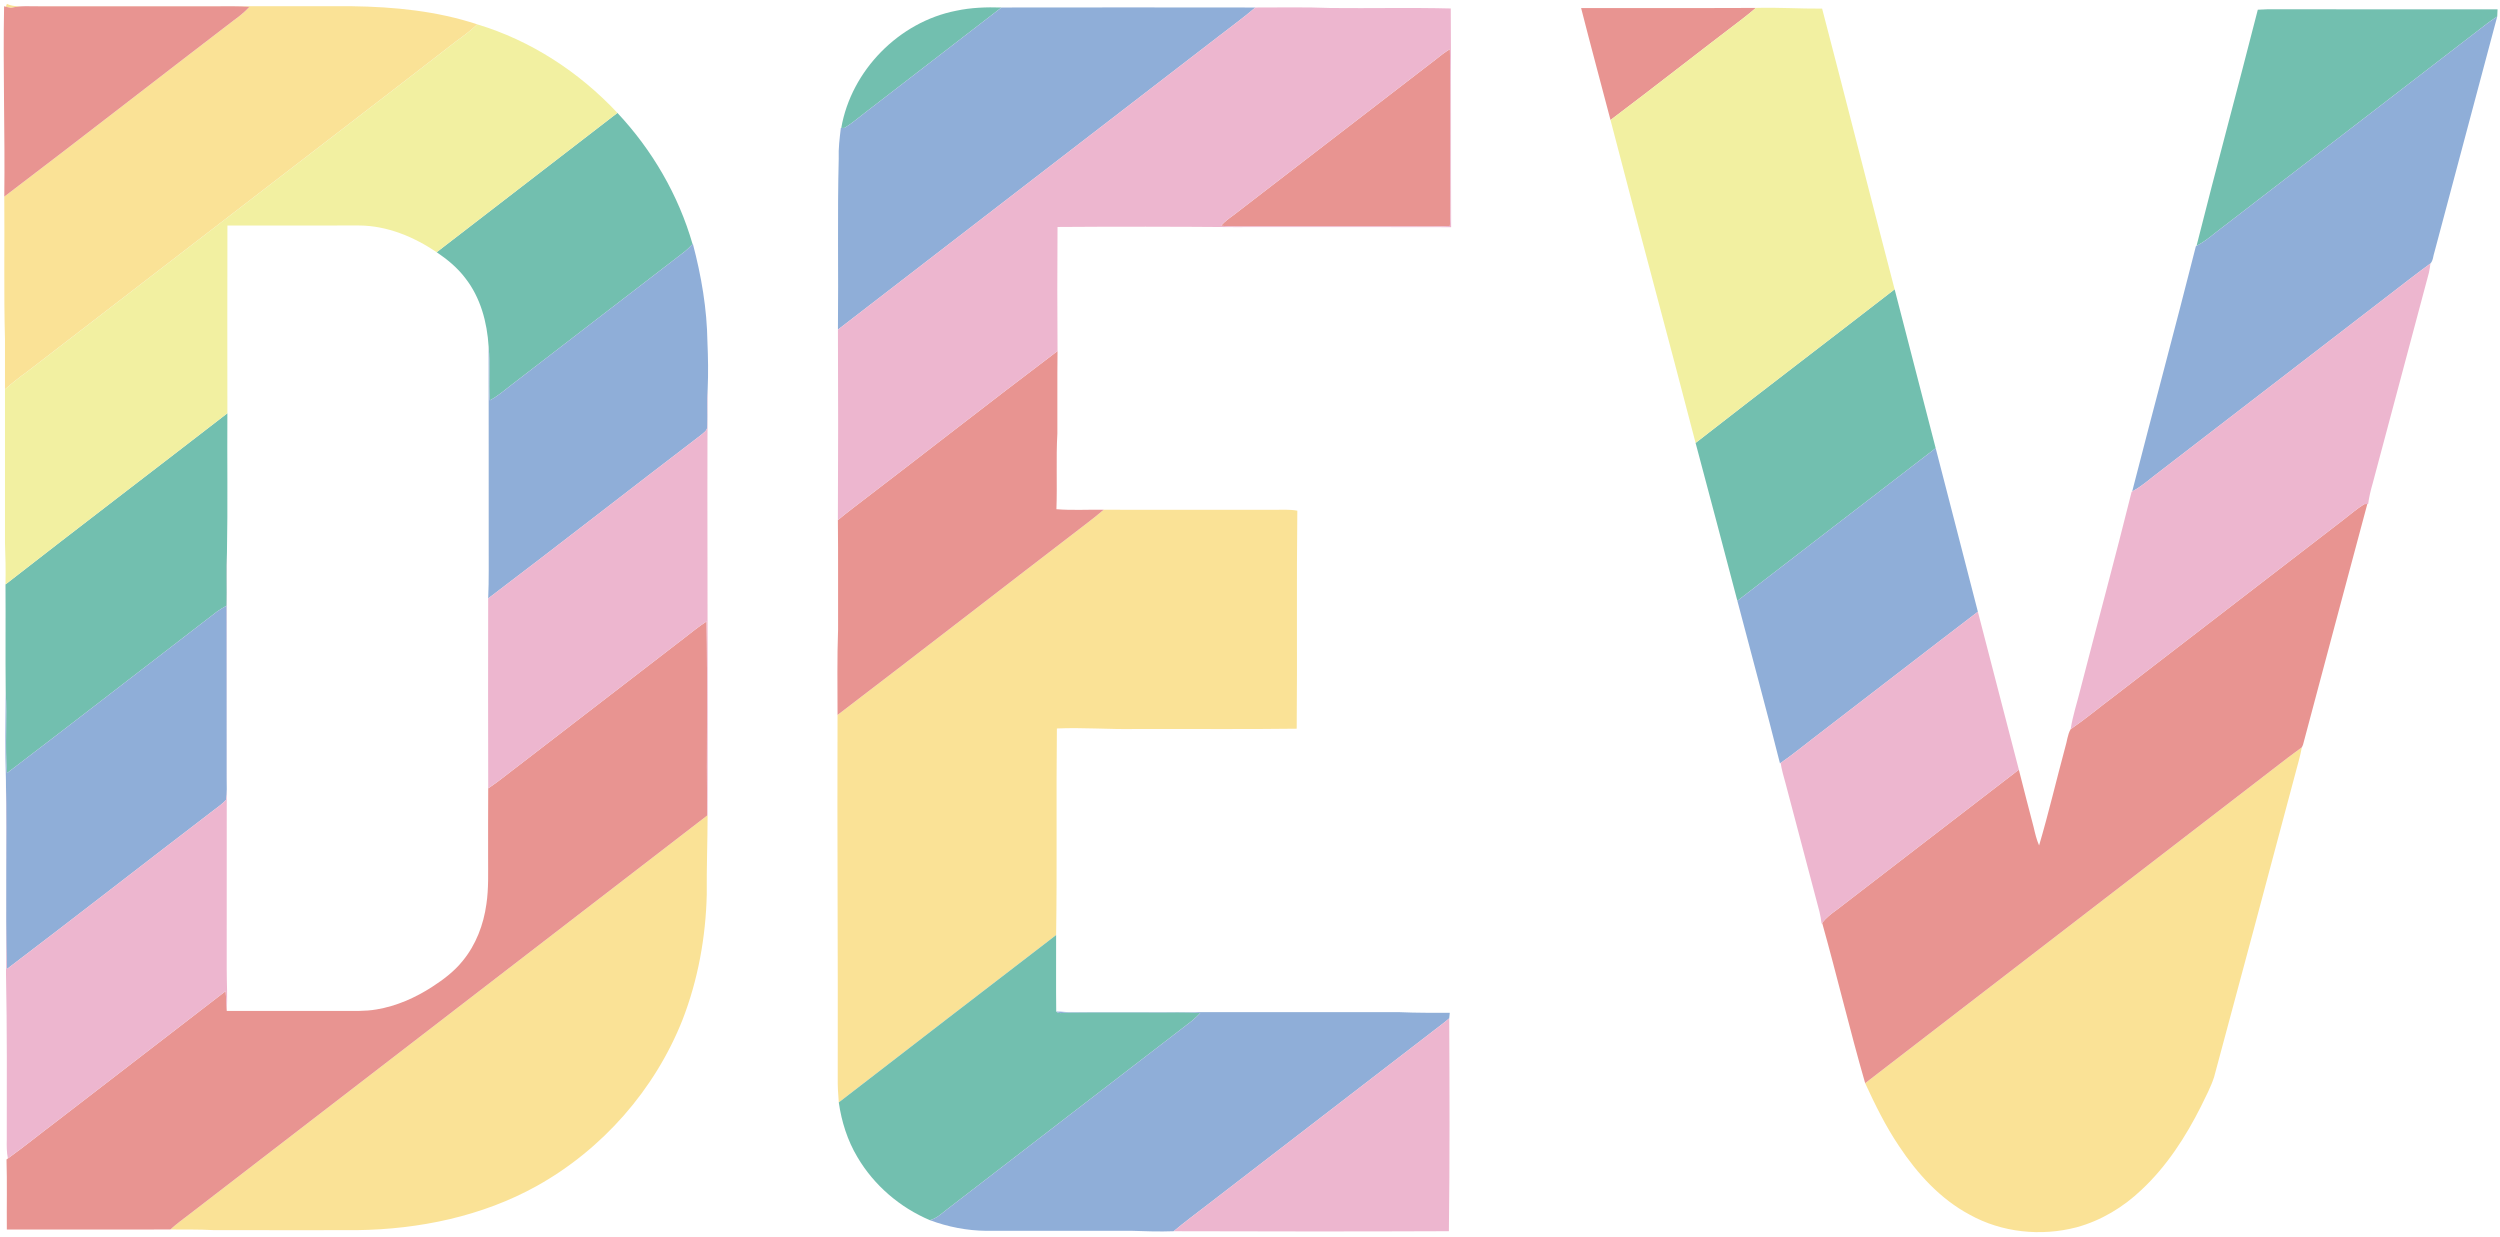
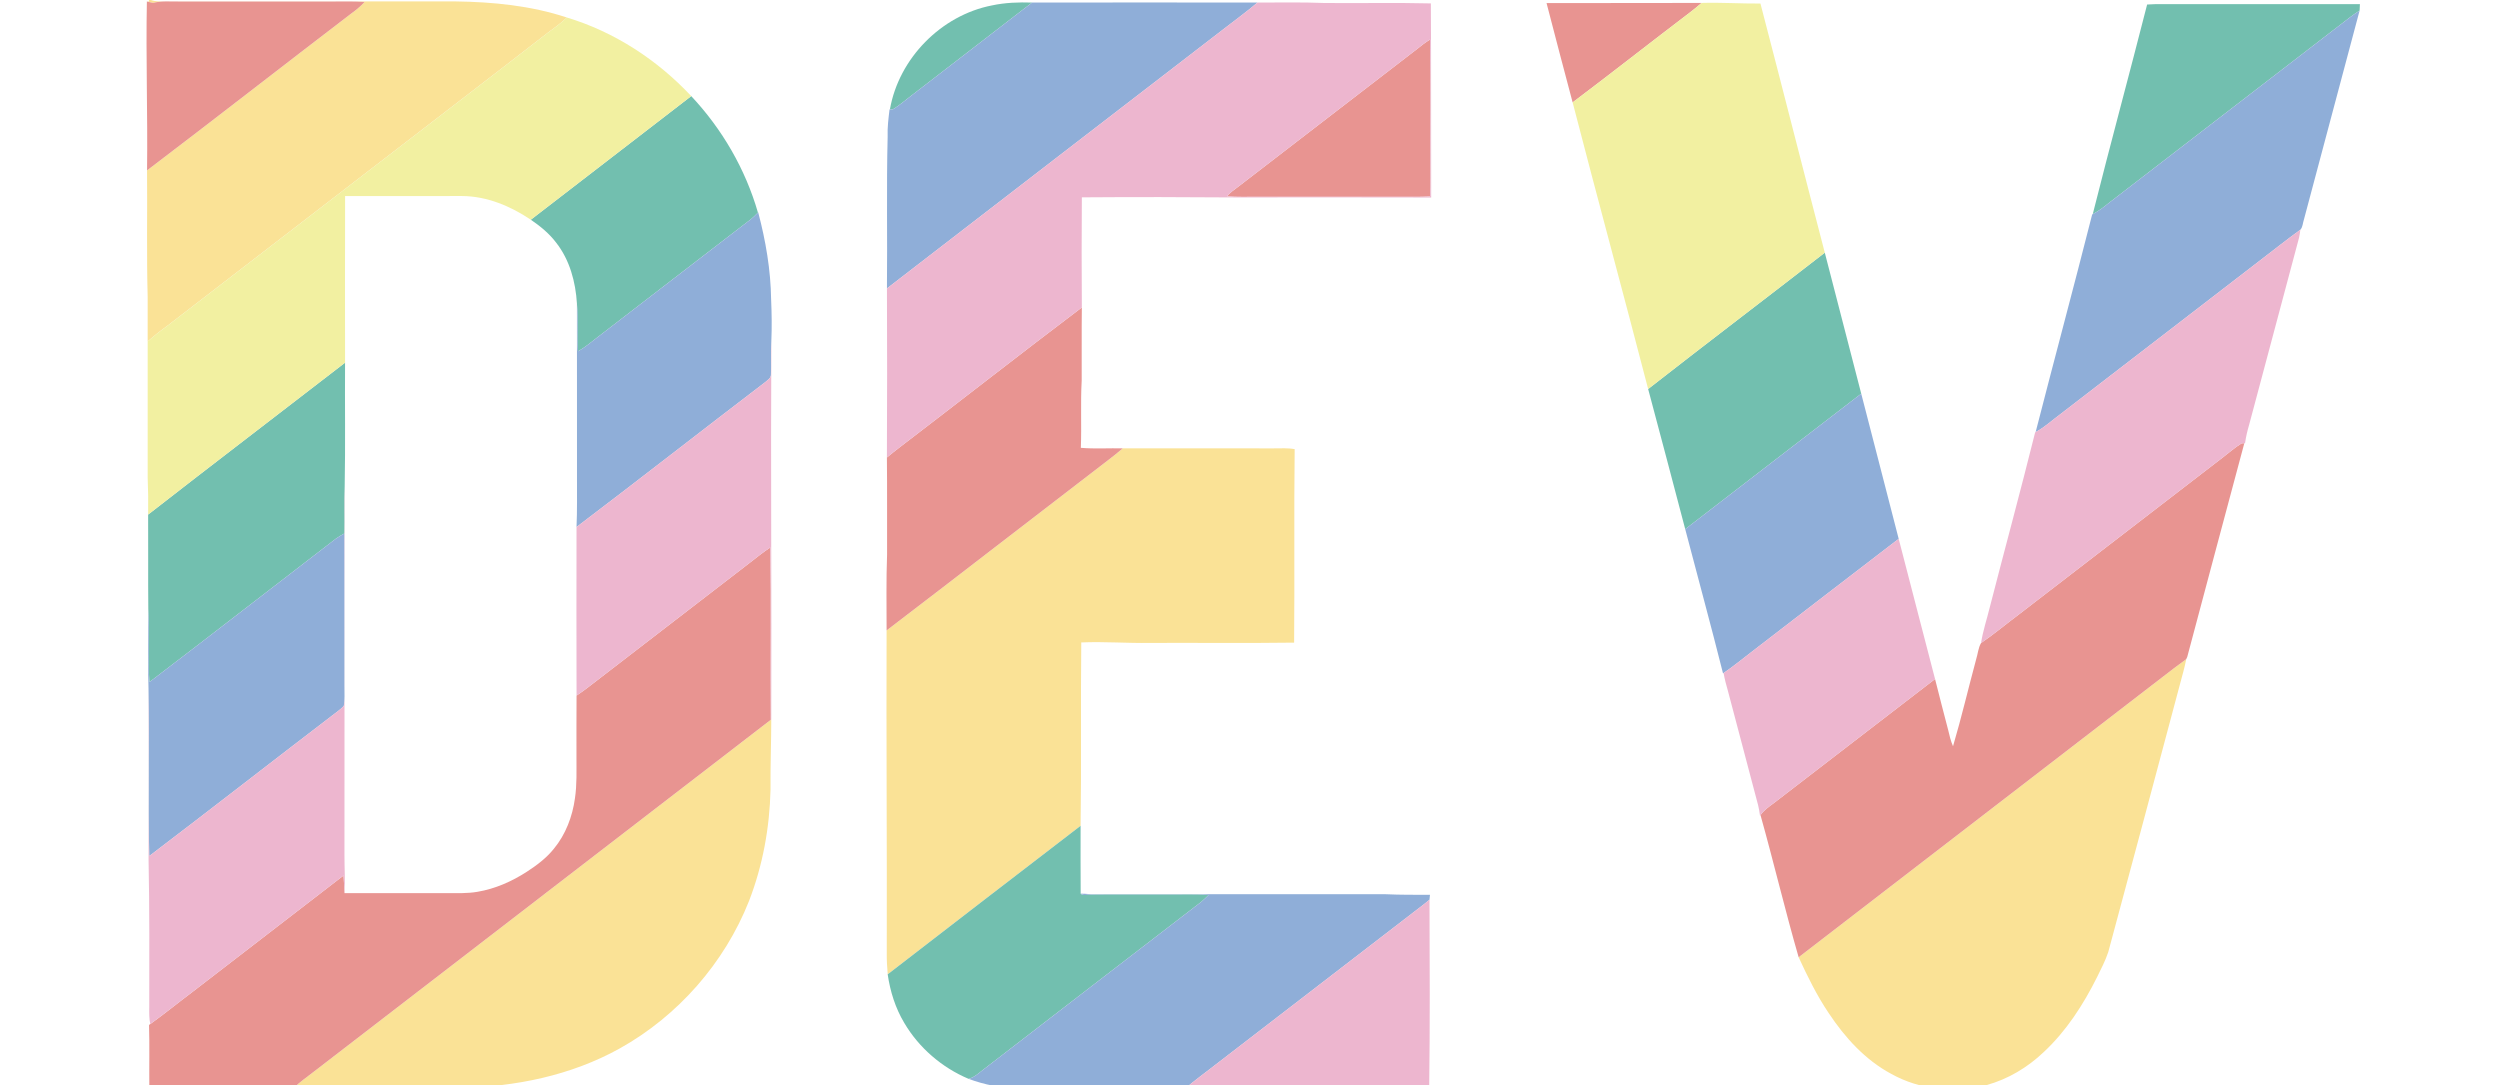
- <svg xmlns="http://www.w3.org/2000/svg" width="1009pt" height="499pt" viewBox="0 0 1009 499">
+ <svg xmlns="http://www.w3.org/2000/svg" viewBox="-65.143 1.867 1136.859 493.284" width="1009pt" height="437.806pt">
  <g fill="#fae296">
    <path d="M2.34 2.71c.11-.28.34-.85.45-1.14 2.89 1.39 6.13.82 9.21.92 43.33-.01 86.67-.03 130 .02 17.08.24 34.34 1.92 50.63 7.32-2.71 2.59-5.74 4.82-8.77 7.01-26.46 20.57-53.11 40.9-79.64 61.38-31.12 23.88-62.12 47.91-93.24 71.79-3.1 2.23-6.1 4.6-8.97 7.13-.02-6.71-.02-13.43 0-20.15-.52-19.2-.11-38.42-.28-57.63 30.98-23.52 61.64-47.47 92.54-71.1 2.3-1.63 4.49-3.43 6.41-5.5-4.55-.33-9.12-.22-13.67-.21H16c-3.86.04-7.79-.37-11.57.65-.52-.13-1.57-.37-2.09-.49zM445.44 205.74c22.85.04 45.71 0 68.56.02 3.2.01 6.43-.23 9.6.35-.35 29.33.02 58.66-.25 87.99-21.78.3-43.57.04-65.35.13-10.49.19-20.95-.68-31.44-.22-.32 27.79.11 55.59-.31 83.38-29.29 22.45-58.51 44.99-87.72 67.54-.28-3.3-.47-6.61-.42-9.93.13-48.81-.26-97.63-.08-146.44 33.76-25.75 67.28-51.81 100.98-77.63 2.2-1.66 4.34-3.4 6.43-5.19zM917.99 309.95c3.65-2.81 7.28-5.65 11.03-8.33-.69 3.83-1.85 7.55-2.82 11.32-10.81 40.62-21.67 81.23-32.61 121.82-1.33 4.04-3.34 7.81-5.19 11.62-6.23 12.43-13.91 24.35-24.14 33.88-7.34 7-16.3 12.38-26.1 15.06-14.38 3.78-30.25 2.16-43.28-5.12-11.84-6.33-21.09-16.56-28.43-27.63-5.39-7.99-9.64-16.67-13.67-25.4 55.06-42.42 110.14-84.81 165.21-127.22zM285.38 329.18l.21-.15c-.02 10.66-.44 21.31-.34 31.97-.41 17.25-3.54 34.5-9.79 50.61-11.17 28.19-32.32 52.28-58.8 67.04-22.09 12.28-47.54 17.51-72.66 17.84-19.34 0-38.67.04-58.01-.02-5.75-.32-11.5-.2-17.26-.25 2.59-2.27 5.33-4.38 8.09-6.43 69.51-53.55 139.05-107.06 208.56-160.61z" />
  </g>
  <g fill="#e89491">
    <path d="M1.65 2.53l.69.18c.52.12 1.57.36 2.09.49 3.78-1.02 7.71-.61 11.57-.65h71.01c4.55-.01 9.12-.12 13.67.21-1.92 2.07-4.11 3.87-6.41 5.5-30.9 23.63-61.56 47.58-92.54 71.1.33-25.61-.58-51.22-.08-76.83zM638.14 3.26c23.5-.07 47.01.05 70.51-.06-1.69 1.45-3.39 2.88-5.16 4.22-17.89 13.59-35.54 27.5-53.49 41.01-3.95-15.06-8.02-30.09-11.86-45.17zM579.18 24.22c1.92-1.57 3.89-3.07 6-4.38.41 21.05.05 42.11.19 63.16.03 2.73-.02 5.46-.18 8.19-4.72.3-9.46.13-14.19.17-21.33-.02-42.66.01-63.99-.01-4.75-.02-9.5.19-14.23-.22 1.47-1.69 3.29-3 5.09-4.31 27.09-20.88 54.21-41.74 81.31-62.6zM344.11 205.18c27.61-21.1 54.98-42.54 82.71-63.5-.14 11.1-.01 22.21-.07 33.32-.57 10.16 0 20.35-.38 30.52 6.34.52 12.72.1 19.07.22-2.09 1.79-4.23 3.53-6.43 5.19-33.7 25.82-67.22 51.88-100.98 77.63-.01-11.52-.2-23.05.22-34.56-.06-14.7.08-29.4-.08-44.09 1.96-1.61 3.92-3.2 5.94-4.73zM954.22 203.47c.31-.01.92-.04 1.23-.06-8.73 32.38-17.3 64.81-25.96 97.2-.12.26-.35.76-.47 1.01-3.75 2.68-7.38 5.52-11.03 8.33-55.07 42.41-110.15 84.8-165.21 127.22-6.19-21.43-11.33-43.17-17.35-64.65 1.56-2.14 3.69-3.74 5.83-5.27 24.54-18.84 49-37.77 73.55-56.6 1.92 7.78 3.99 15.52 5.99 23.28.57 2.47 1.15 4.95 2.18 7.29 3.86-13.08 6.97-26.39 10.53-39.57.77-2.42.93-5.17 2.21-7.36 6-4.11 11.57-8.79 17.39-13.15 30.9-23.77 61.77-47.59 92.68-71.35 2.79-2.13 5.44-4.47 8.43-6.32zM275.81 257.79c3.06-2.41 6.12-4.83 9.37-6.99.39 26.12 0 52.26.2 78.38-69.51 53.55-139.05 107.06-208.56 160.61-2.76 2.05-5.5 4.16-8.09 6.43-21.99.06-43.98.02-65.97.02-.09-9.43.15-18.86-.13-28.28l.55-.41c6.65-4.76 12.97-9.94 19.5-14.84 22.79-17.58 45.61-35.12 68.4-52.7.2 2.66.3 5.33.44 8 15.49-.02 30.98-.01 46.48-.01 4.67-.01 9.39.22 14.02-.6 8.01-1.35 15.57-4.69 22.36-9.08 4.56-2.95 8.97-6.26 12.38-10.53 5.34-6.49 8.42-14.62 9.55-22.9.94-6.25.67-12.59.69-18.89.02-9.27-.04-18.55.04-27.82 4.4-2.9 8.42-6.32 12.64-9.46 22.03-17 44.1-33.94 66.13-50.93z" />
  </g>
  <g fill="#72bfaf">
    <path d="M385.94 4.33c6-1.29 12.14-1.49 18.25-1.3-18.25 14.14-36.59 28.15-54.85 42.28-2.81 2.13-5.47 4.49-8.49 6.31-.33.01-.98.01-1.31.01 4.03-23.2 23.31-42.8 46.4-47.3zM911.25 3.92c1.24-.09 2.48-.15 3.75-.17 31 .02 62.01-.01 93.01.01-.03.73-.1 2.18-.13 2.9-2.86 1.85-5.55 3.93-8.22 6.03C964.43 39.8 929.22 66.92 894 94.04c-2.35 1.94-4.78 3.79-7.48 5.2 8.01-31.83 16.63-63.51 24.73-95.32zM176.24 101.79c24.28-18.78 48.67-37.44 72.95-56.22 14.05 14.98 24.65 33.21 30.33 52.96-.98 1.01-1.97 2.01-3.05 2.91-23.39 17.93-46.69 35.96-70.06 53.91-2.83 2.17-5.54 4.56-8.72 6.23-.55-7.21.2-14.45-.48-21.66-.59-9.82-3.27-19.84-9.43-27.69-3.15-4.17-7.23-7.52-11.54-10.44zM684.34 178.77c26.66-20.82 53.6-41.28 80.33-62 5.5 21.37 11.03 42.74 16.57 64.11-26.71 20.5-53.35 41.08-80.04 61.61-5.62-21.24-11.15-42.51-16.86-63.72zM2.22 235.87c29.73-23.18 59.73-46.02 89.55-69.08-.13 18.72.19 37.45-.17 56.17-.23 7.15-.01 14.32-.13 21.48-1.27.73-2.55 1.46-3.75 2.29-28.33 21.73-56.5 43.67-84.91 65.3-.84-11.04.11-22.13-.51-33.18-.15-14.33.02-28.65-.08-42.98zM338.53 444.93c29.21-22.55 58.43-45.09 87.72-67.54.03 10.29-.08 20.59.04 30.87 1.25 1.19 3.18.26 4.72.42 11.65-.15 23.32-.02 34.98-.06 6.15.08 12.3-.26 18.43.27-1.1 1.1-2.22 2.2-3.43 3.19-33 25.32-65.92 50.74-98.88 76.11-2.12 1.63-4.13 3.58-6.79 4.28-12.12-5.12-22.58-14.09-29.26-25.45-4.03-6.73-6.42-14.35-7.53-22.09z" />
  </g>
  <g fill="#8faed8">
    <path d="M404.19 3.03c34.16-.05 68.32-.05 102.48 0-4.81 4.12-9.94 7.82-14.94 11.71-51.16 39.46-102.42 78.79-153.54 118.29.25-23.01-.26-46.03.32-69.03-.16-4.15.37-8.27.86-12.37h.17c.33 0 .98 0 1.31-.01 3.02-1.82 5.68-4.18 8.49-6.31 18.26-14.13 36.6-28.14 54.85-42.28zM999.66 12.69c2.67-2.1 5.36-4.18 8.22-6.03-8.39 31.69-16.94 63.34-25.32 95.02-.55 1.53-.5 3.44-1.63 4.65-6.26 4.56-12.32 9.37-18.46 14.07-30.16 23.21-60.29 46.45-90.46 69.64-3.81 2.79-7.27 6.08-11.46 8.31 8.46-33.02 17.35-65.93 25.71-98.97l.26-.14c2.7-1.41 5.13-3.26 7.48-5.2 35.22-27.12 70.43-54.24 105.66-81.35zM279.52 98.53l.12-.11c3.42 12.92 5.69 26.19 5.88 39.59.28 6.32.37 12.65.1 18.98-.33 5 .01 10.02-.17 15.02.16 1.79-1.61 2.72-2.74 3.73-28.63 21.84-56.98 44.04-85.68 65.78.34-7.5.18-15.01.21-22.52.04-26.36-.04-52.72-.03-79.08.68 7.21-.07 14.45.48 21.66 3.18-1.67 5.89-4.06 8.72-6.23 23.37-17.95 46.67-35.98 70.06-53.91 1.08-.9 2.07-1.9 3.05-2.91zM701.2 242.49c26.69-20.53 53.33-41.11 80.04-61.61 5.64 22.01 11.41 43.99 17.03 66.01-22.17 16.92-44.2 34.03-66.34 51-4.42 3.35-8.68 6.92-13.28 10.03l-.26.17c-5.49-21.92-11.48-43.73-17.19-65.6zM87.72 246.73c1.2-.83 2.48-1.56 3.75-2.29.02 23.19-.01 46.38.02 69.57-.04 2.96.24 5.96-.3 8.9-1.52 1.61-3.37 2.86-5.11 4.21-27.84 21.28-55.46 42.85-83.36 64.03-.55-25.38.11-50.79-.33-76.17-.38-12.04-.21-24.09-.09-36.13.62 11.05-.33 22.14.51 33.18 28.41-21.63 56.58-43.57 84.91-65.3zM426.29 408.26c2.23-.08 4.46.38 6.71.24 44-.06 88 .05 132 .01 6.71.31 13.42.25 20.13.26-.05.55-.16 1.67-.22 2.22-2.12 1.87-4.43 3.51-6.65 5.25-30.33 23.34-60.64 46.69-90.96 70.03-4.55 3.53-9.2 6.94-13.61 10.65-5.57.21-11.13.05-16.69-.16-19.66 0-39.33-.01-58.99 0-7.75-.08-15.44-1.59-22.69-4.29 2.66-.7 4.67-2.65 6.79-4.28 32.96-25.37 65.88-50.79 98.88-76.11 1.21-.99 2.33-2.09 3.43-3.19-6.13-.53-12.28-.19-18.43-.27-11.66.04-23.33-.09-34.98.06-1.54-.16-3.47.77-4.72-.42z" />
  </g>
  <g fill="#edb6cf">
    <path d="M506.67 3.03c10.11.02 20.23-.22 30.33.2 16.18.17 32.36-.22 48.53.19.2 29.42.04 58.84.15 88.27-29.22-.09-58.45-.05-87.67-.03-23.72-.19-47.46-.23-71.19-.05-.13 16.69-.11 33.38 0 50.07-27.73 20.96-55.1 42.4-82.71 63.5-2.02 1.53-3.98 3.12-5.94 4.73.14-25.63.12-51.26.02-76.88 51.12-39.5 102.38-78.83 153.54-118.29 5-3.89 10.13-7.59 14.94-11.71m72.51 21.19c-27.1 20.86-54.22 41.72-81.31 62.6-1.8 1.31-3.62 2.62-5.09 4.31 4.73.41 9.48.2 14.23.22 21.33.02 42.66-.01 63.99.01 4.73-.04 9.47.13 14.19-.17.16-2.73.21-5.46.18-8.19-.14-21.05.22-42.11-.19-63.16-2.11 1.31-4.08 2.81-6 4.38zM962.47 120.4c6.14-4.7 12.2-9.51 18.46-14.07-.15 1.22-.34 2.43-.59 3.62-7.58 28.37-15.13 56.74-22.71 85.1-.81 2.74-1.46 5.52-1.85 8.35l-.33.01c-.31.02-.92.05-1.23.06-2.99 1.85-5.64 4.19-8.43 6.32-30.91 23.76-61.78 47.58-92.68 71.35-5.82 4.36-11.39 9.04-17.39 13.15.85-5.52 2.65-10.83 3.97-16.24 6.83-26.54 14.03-52.99 20.64-79.58l.22-.12c4.19-2.23 7.65-5.52 11.46-8.31 30.17-23.19 60.3-46.43 90.46-69.64zM285.45 172.01c.18-5-.16-10.02.17-15.02-.32 57.35.17 114.69-.03 172.04l-.21.15c-.2-26.12.19-52.26-.2-78.38-3.25 2.16-6.31 4.58-9.37 6.99-22.03 16.99-44.1 33.93-66.13 50.93-4.22 3.14-8.24 6.56-12.64 9.46-.07-25.55-.06-51.1-.01-76.66 28.7-21.74 57.05-43.94 85.68-65.78 1.13-1.01 2.9-1.94 2.74-3.73zM91.47 244.44c.12-7.16-.1-14.33.13-21.48-.15 56.01-.02 112.02-.1 168.04-.01 5.67.38 11.34.02 17.01-.14-2.67-.24-5.34-.44-8-22.79 17.58-45.61 35.12-68.4 52.7-6.53 4.9-12.85 10.08-19.5 14.84-.51-2.49-.5-5.03-.45-7.55.03-22.33.14-44.66-.31-66.99.04-26.01.13-52.02-.03-78.03.44 25.38-.22 50.79.33 76.17 27.9-21.18 55.52-42.75 83.36-64.03 1.74-1.35 3.59-2.6 5.11-4.21.54-2.94.26-5.94.3-8.9-.03-23.19 0-46.38-.02-69.57zM731.93 297.89c22.14-16.97 44.17-34.08 66.34-51 5.57 21.24 10.95 42.53 16.54 63.76-24.55 18.83-49.01 37.76-73.55 56.6-2.14 1.53-4.27 3.13-5.83 5.27l-.23.28c-.22-1.61-.45-3.21-.85-4.77-4.6-17.28-9.13-34.57-13.7-51.86-.78-2.72-1.53-5.46-2-8.25 4.6-3.11 8.86-6.68 13.28-10.03zM578.26 416.24c2.22-1.74 4.53-3.38 6.65-5.25.13 28.64.23 57.28-.14 85.92-37.02.16-74.05.13-111.08.01 4.41-3.71 9.06-7.12 13.61-10.65 30.32-23.34 60.63-46.69 90.96-70.03z" />
  </g>
  <g fill="#f2f0a1">
    <path d="M708.65 3.2c8.92-.27 17.83.35 26.76.28 9.85 37.74 19.41 75.55 29.26 113.29-26.73 20.72-53.67 41.18-80.33 62-11.27-43.49-23.09-86.84-34.34-130.34 17.95-13.51 35.6-27.42 53.49-41.01 1.77-1.34 3.47-2.77 5.16-4.22zM192.63 9.83c21.64 6.51 41.16 19.28 56.56 35.74-24.28 18.78-48.67 37.44-72.95 56.22-9.22-6.21-19.98-10.71-31.24-10.78-17.73-.01-35.47-.03-53.21.01-.08 25.26-.03 50.51-.02 75.77-29.82 23.06-59.82 45.9-89.55 69.08.1-5.62.02-11.25-.21-16.87-.01-20.62-.03-41.24 0-61.86 2.87-2.53 5.87-4.9 8.97-7.13 31.12-23.88 62.12-47.91 93.24-71.79 26.53-20.48 53.18-40.81 79.64-61.38 3.03-2.19 6.06-4.42 8.77-7.01z" />
  </g>
</svg>
